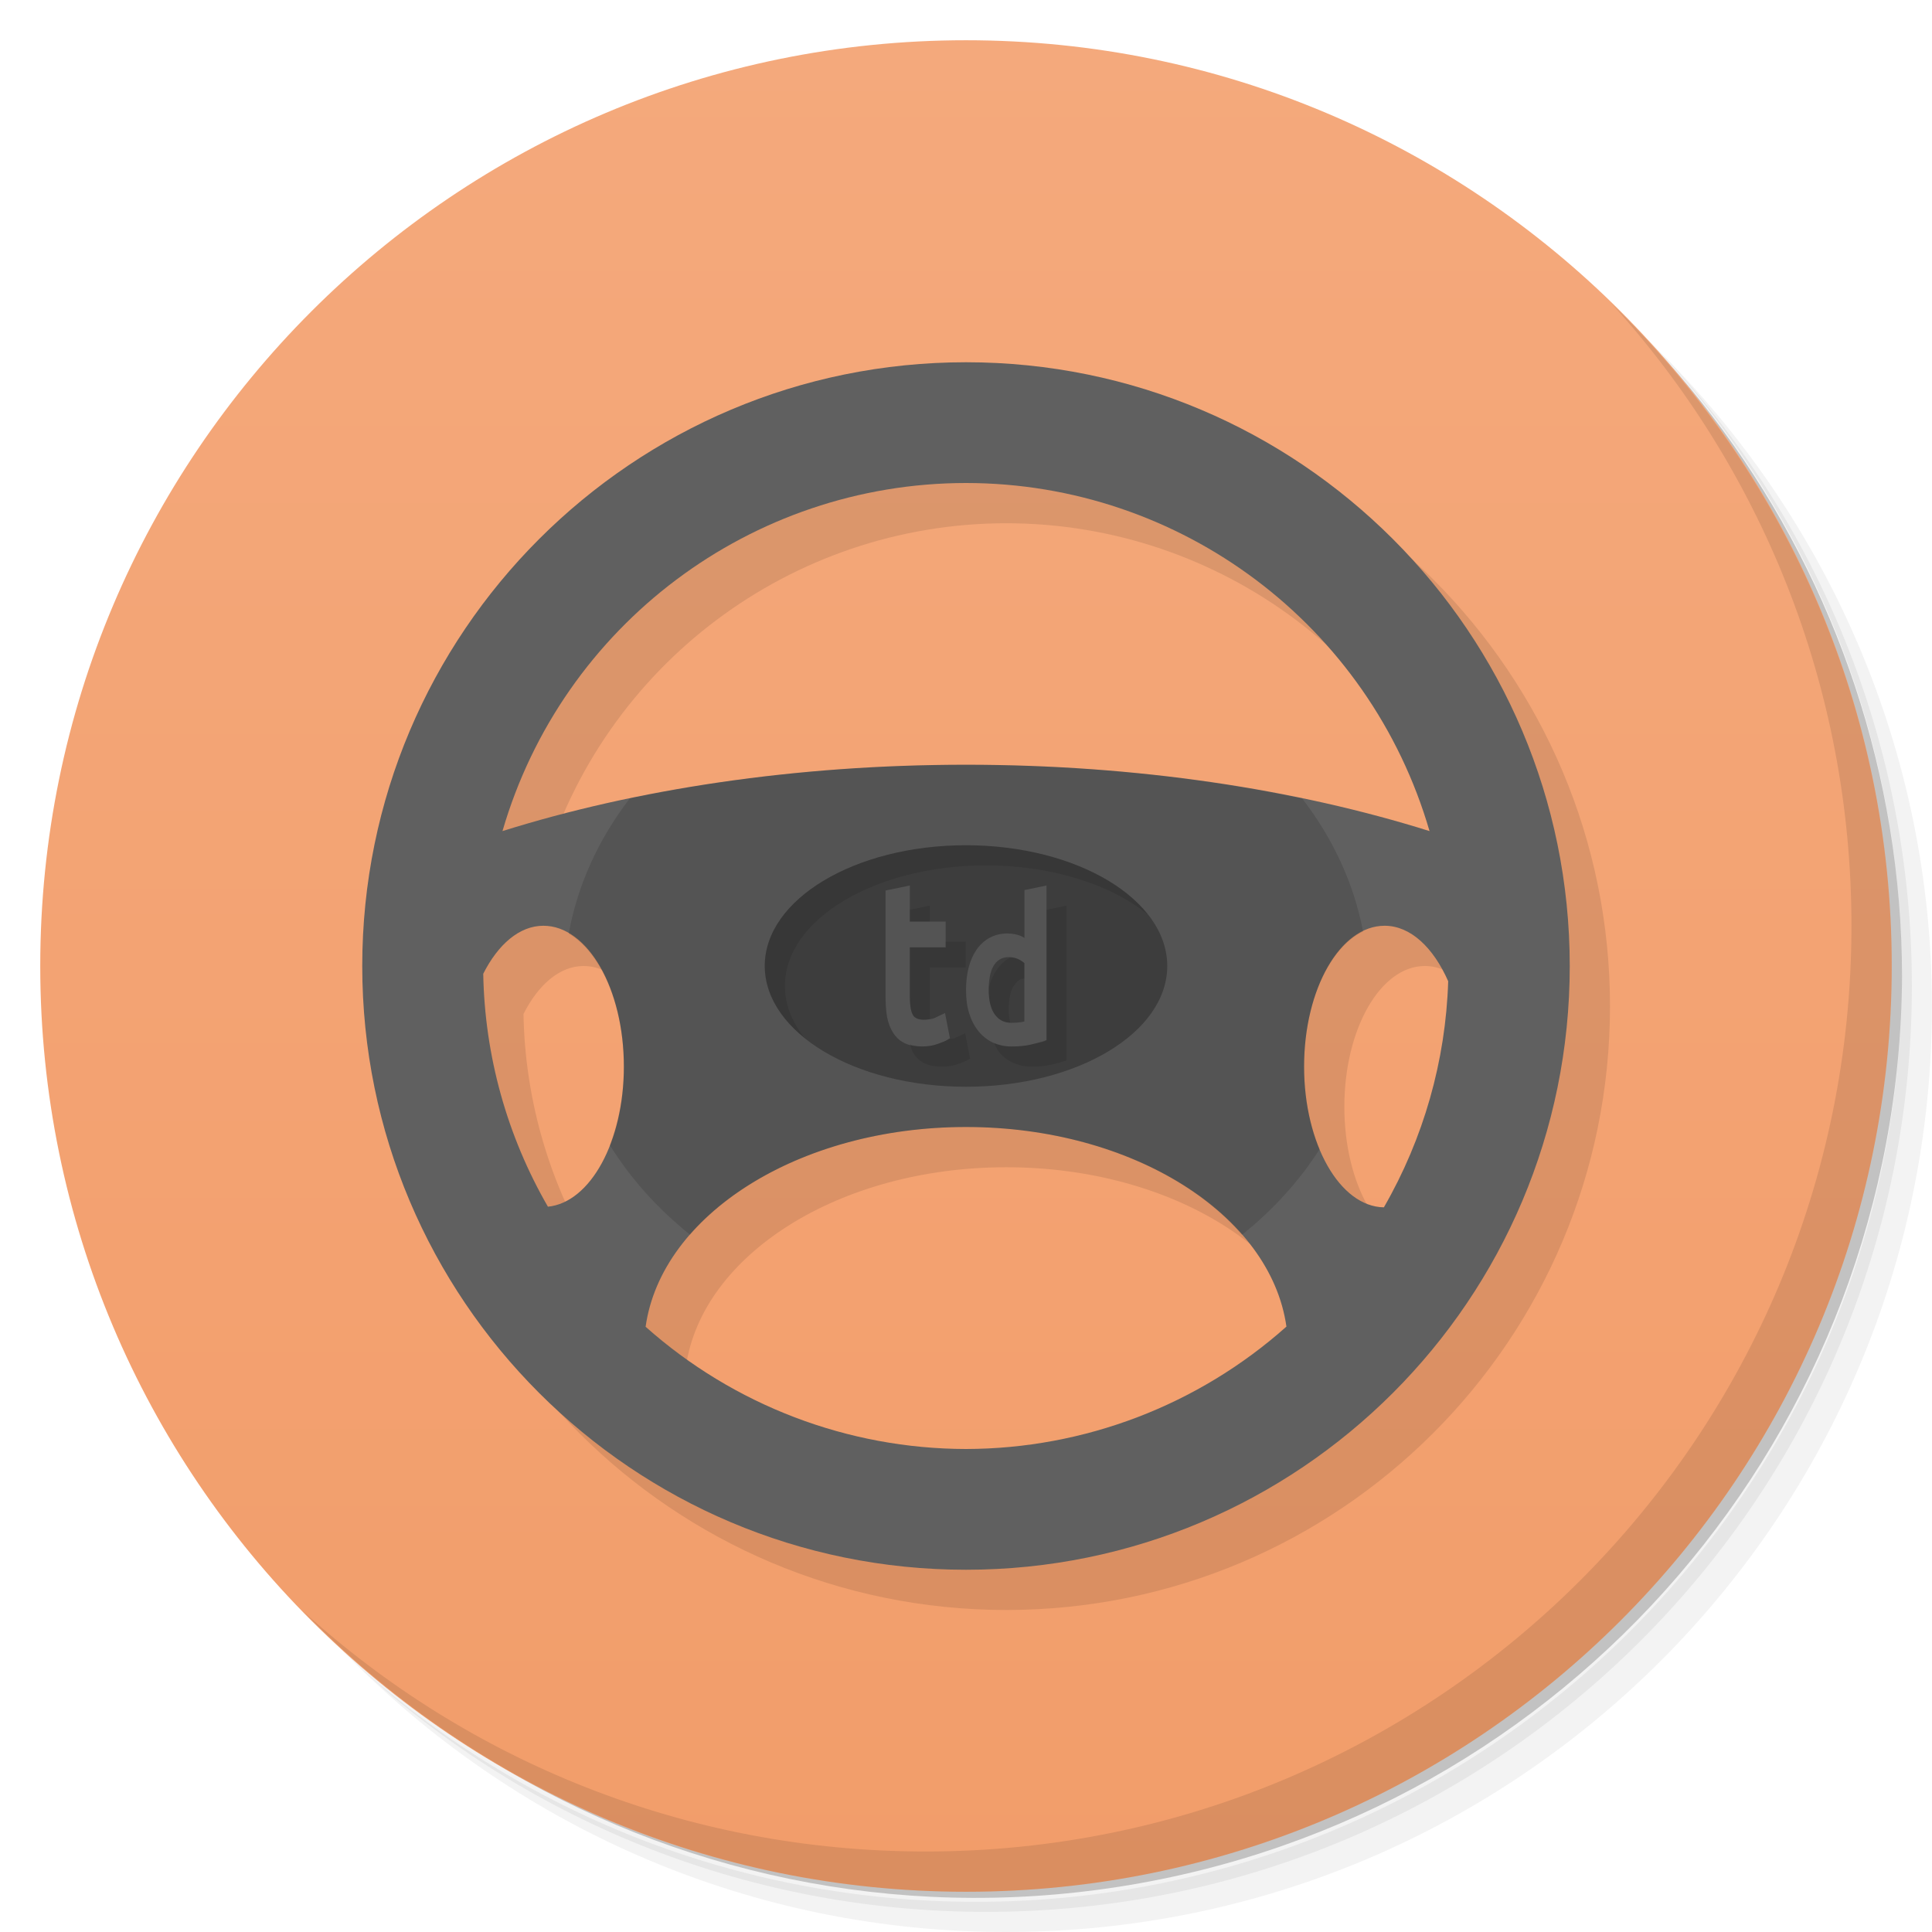
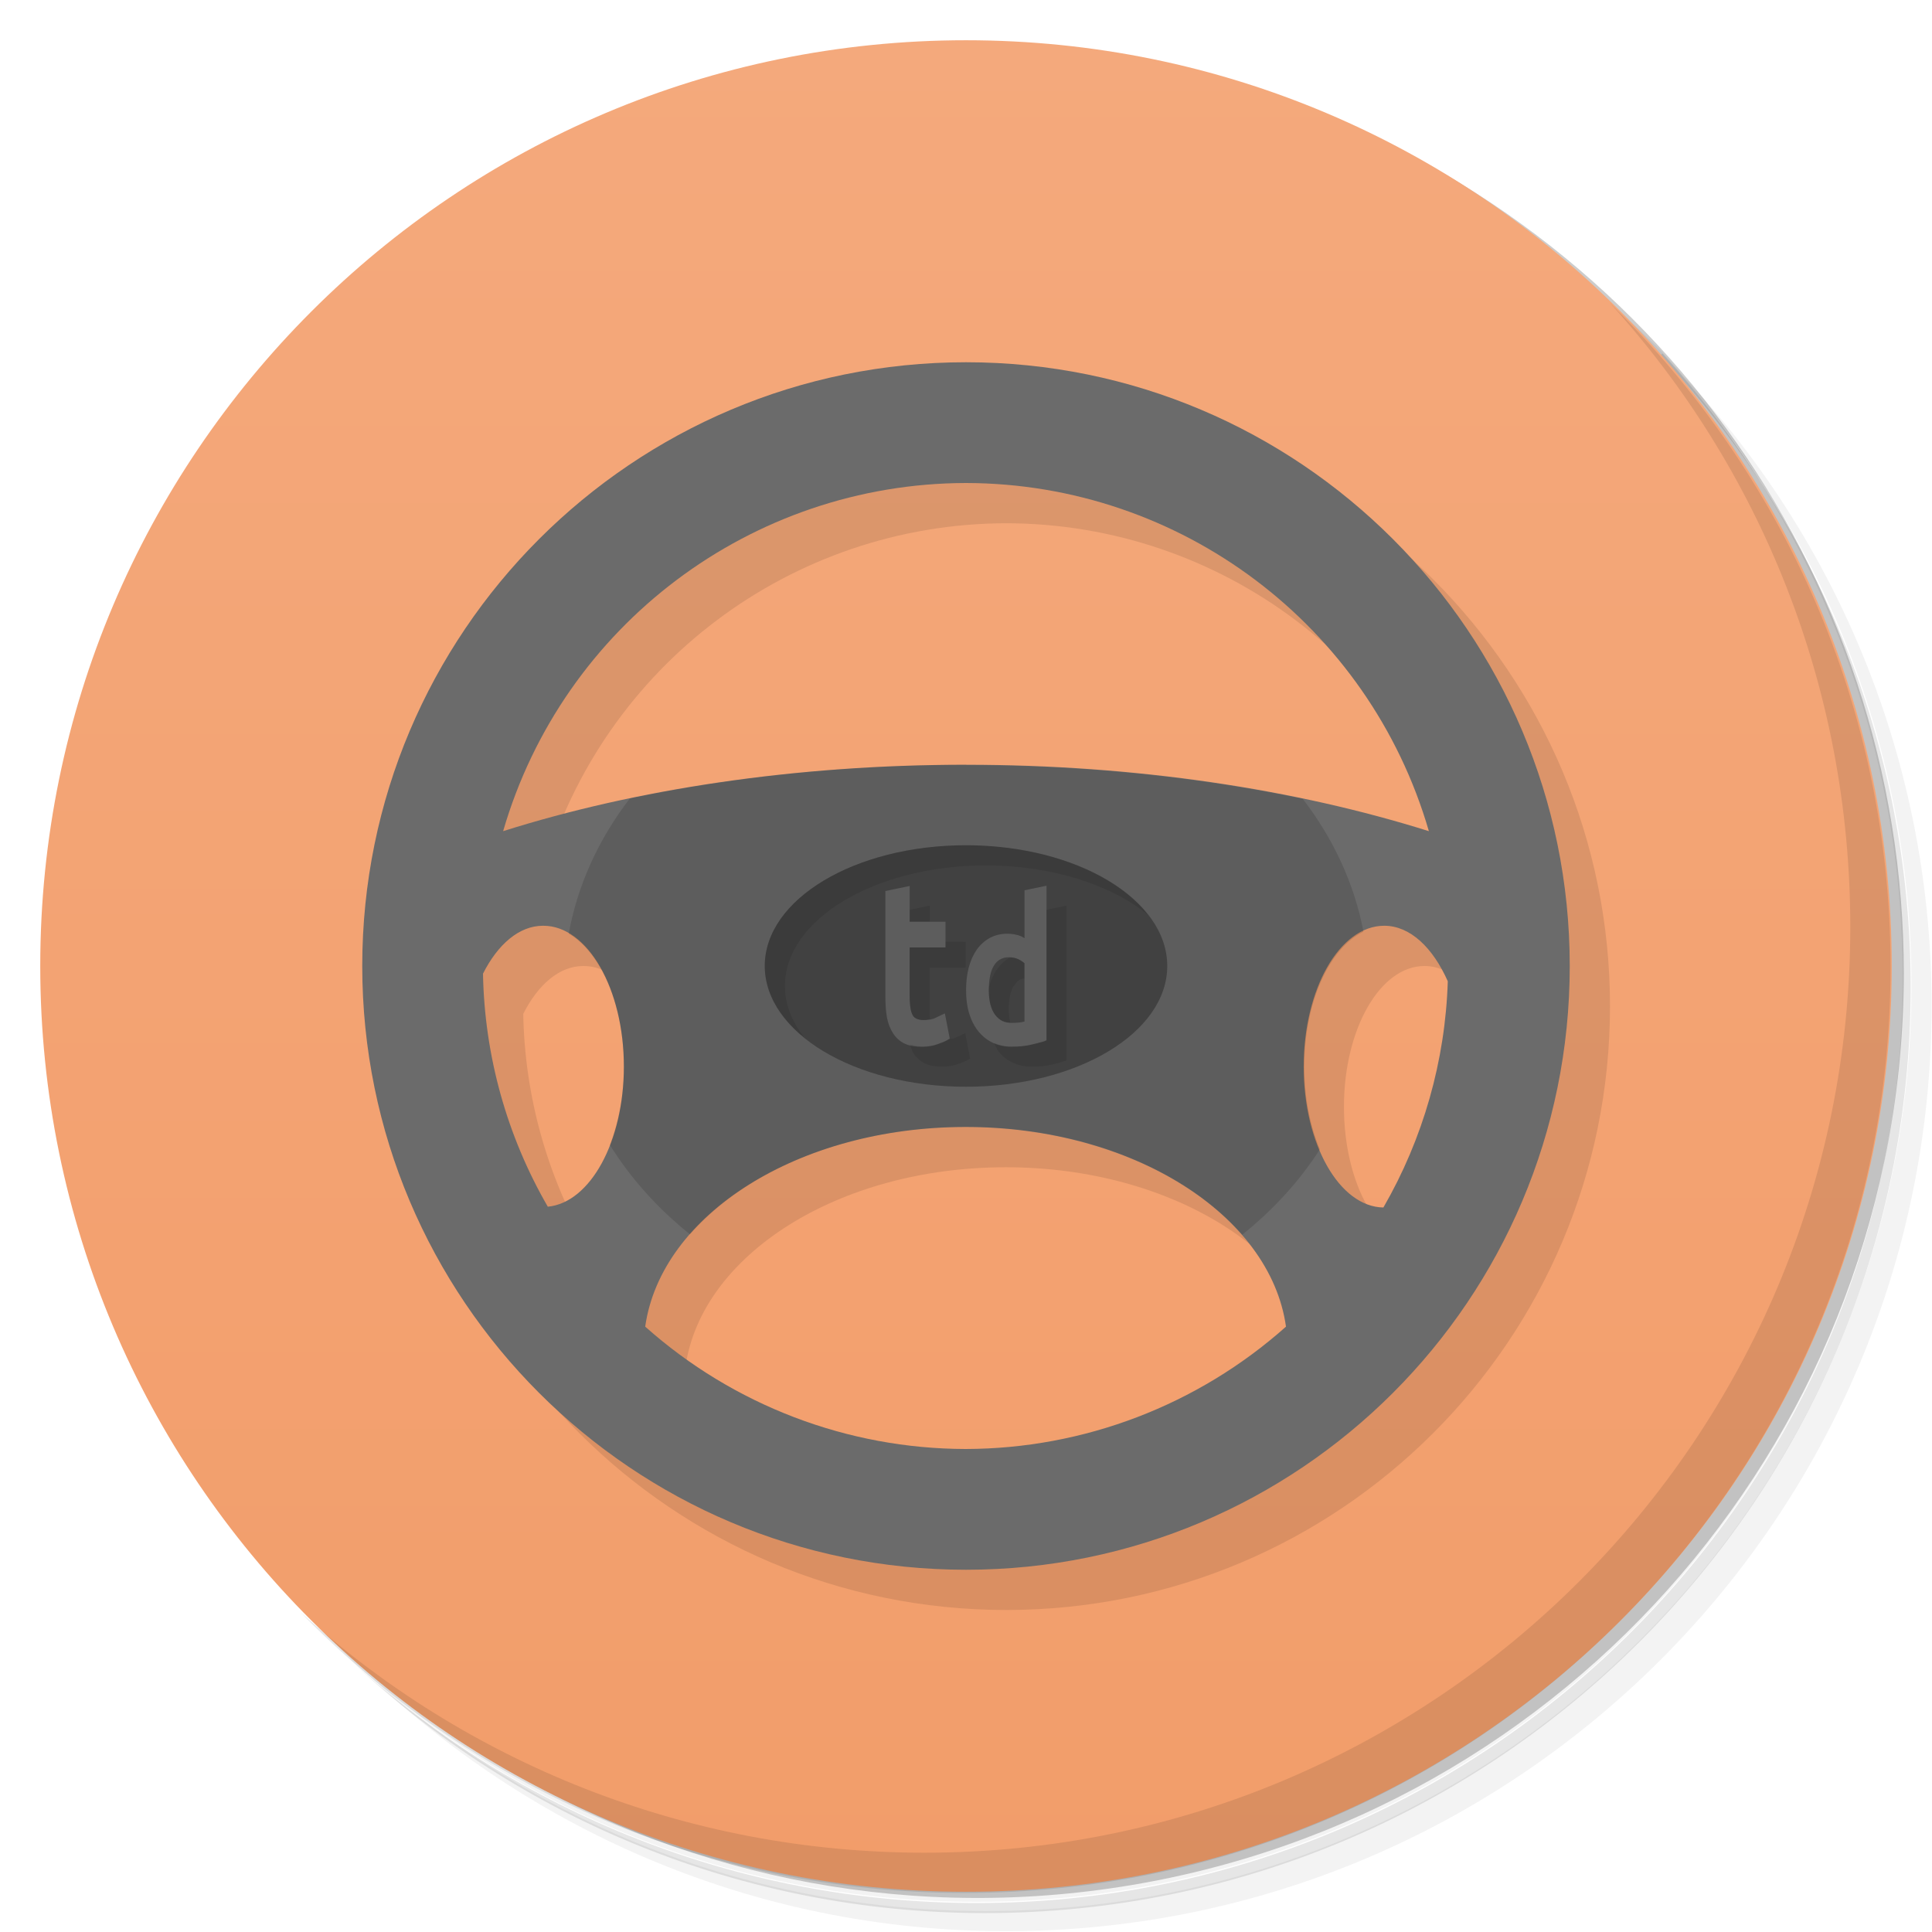
<svg xmlns="http://www.w3.org/2000/svg" version="1.1" viewBox="0 0 48 48">
  <defs>
-     <linearGradient id="linearGradient3764" x1="1" x2="47" gradientTransform="matrix(0 -1 1 0 -1.5e-6 48)" gradientUnits="userSpaceOnUse">
+     <linearGradient id="bg" x1="1" x2="47" gradientTransform="rotate(-90 24 24)" gradientUnits="userSpaceOnUse">
      <stop style="stop-color:#f29d6a" offset="0" />
      <stop style="stop-color:#f4a97c" offset="1" />
    </linearGradient>
  </defs>
-   <path d="m36.31 5c5.859 4.062 9.688 10.831 9.688 18.5 0 12.426-10.07 22.5-22.5 22.5-7.669 0-14.438-3.828-18.5-9.688 1.037 1.822 2.306 3.499 3.781 4.969 4.085 3.712 9.514 5.969 15.469 5.969 12.703 0 23-10.298 23-23 0-5.954-2.256-11.384-5.969-15.469-1.469-1.475-3.147-2.744-4.969-3.781zm4.969 3.781c3.854 4.113 6.219 9.637 6.219 15.719 0 12.703-10.297 23-23 23-6.081 0-11.606-2.364-15.719-6.219 4.16 4.144 9.883 6.719 16.219 6.719 12.703 0 23-10.298 23-23 0-6.335-2.575-12.06-6.719-16.219z" style="opacity:.05" />
-   <path d="m41.28 8.781c3.712 4.085 5.969 9.514 5.969 15.469 0 12.703-10.297 23-23 23-5.954 0-11.384-2.256-15.469-5.969 4.113 3.854 9.637 6.219 15.719 6.219 12.703 0 23-10.298 23-23 0-6.081-2.364-11.606-6.219-15.719z" style="opacity:.1" />
-   <path d="m31.25 2.375c8.615 3.154 14.75 11.417 14.75 21.13 0 12.426-10.07 22.5-22.5 22.5-9.708 0-17.971-6.135-21.12-14.75a23 23 0 0 0 44.875 -7 23 23 0 0 0 -16 -21.875z" style="opacity:.2" />
-   <path d="m24 1c12.703 0 23 10.297 23 23s-10.297 23-23 23-23-10.297-23-23 10.297-23 23-23z" style="fill:url(#linearGradient3764)" />
-   <path d="m40.03 7.531c3.712 4.084 5.969 9.514 5.969 15.469 0 12.703-10.297 23-23 23-5.954 0-11.384-2.256-15.469-5.969 4.178 4.291 10.01 6.969 16.469 6.969 12.703 0 23-10.298 23-23 0-6.462-2.677-12.291-6.969-16.469z" style="opacity:.1" />
-   <path d="m25 10a15 15 0 0 0 -15 15 15 15 0 0 0 15 15 15 15 0 0 0 15 -15 15 15 0 0 0 -15 -15m0 3a12 12 0 0 1 11.516 8.648c-3.306-1.038-7.256-1.648-11.516-1.648-4.258 0-8.208 0.61-11.516 1.648a12 12 0 0 1 11.516 -8.648m-10.5 11c1.105 0 2 1.567 2 3.5 0 1.865-0.836 3.376-1.887 3.48a12 12 0 0 1 -1.607 -5.787c0.366-0.726 0.897-1.193 1.494-1.193m20.9 0c0.647 0 1.214 0.546 1.58 1.379a12 12 0 0 1 -1.598 5.617c-1.092-0.017-1.982-1.574-1.982-3.496 0-1.933 0.895-3.5 2-3.5zm-10.4 5c4.153 0 7.566 2.175 7.961 4.959a12 12 0 0 1 -7.961 3.041 12 12 0 0 1 -7.96 -3.037c0.392-2.783 3.805-4.963 7.96-4.963" style="opacity:.1" />
-   <path d="m24 9a15 15 0 0 0 -15 15 15 15 0 0 0 15 15 15 15 0 0 0 15 -15 15 15 0 0 0 -15 -15m0 3a12 12 0 0 1 11.516 8.648c-3.306-1.038-7.256-1.648-11.516-1.648-4.258 0-8.208 0.61-11.516 1.648a12 12 0 0 1 11.516 -8.648m-10.5 11c1.105 0 2 1.567 2 3.5 0 1.865-0.836 3.376-1.887 3.48a12 12 0 0 1 -1.607 -5.787c0.366-0.726 0.897-1.193 1.494-1.193m20.9 0c0.647 0 1.214 0.546 1.58 1.379a12 12 0 0 1 -1.598 5.617c-1.092-0.017-1.982-1.574-1.982-3.496 0-1.933 0.895-3.5 2-3.5zm-10.4 5c4.153 0 7.566 2.175 7.961 4.959a12 12 0 0 1 -7.961 3.041 12 12 0 0 1 -7.96 -3.037c0.392-2.783 3.805-4.963 7.96-4.963" style="fill:#606060" />
-   <path d="m24 19c-2.974 0-5.792 0.303-8.352 0.836a10 8.5 0 0 0 -1.518 3.359c0.793 0.464 1.369 1.76 1.369 3.305 0 0.726-0.131 1.394-0.348 1.951a10 8.5 0 0 0 1.992 2.223c1.398-1.6 3.942-2.674 6.855-2.674 2.916 0 5.461 1.075 6.859 2.678a10 8.5 0 0 0 1.928 -2.125c-0.241-0.577-0.387-1.283-0.387-2.053 0-1.608 0.623-2.949 1.467-3.359a10 8.5 0 0 0 -1.514 -3.303c-2.56-0.534-5.379-0.838-8.354-0.838" style="fill-opacity:.125" />
-   <path d="m24 21c-2.761 0-5 1.343-5 3s2.239 3 5 3 5-1.343 5-3-2.239-3-5-3zm-1.396 1.896h0.891v0.641h-0.891v1.195c0 0.136 9e-3 0.246 0.024 0.326s0.037 0.136 0.062 0.174c0.026 0.036 0.056 0.058 0.096 0.074 0.043 0.017 0.095 0.029 0.16 0.029 0.12 0 0.213-0.017 0.273-0.043 0.077-0.035 0.131-0.062 0.16-0.076l0.1-0.047 0.121 0.627-0.064 0.039c-0.054 0.032-0.128 0.063-0.236 0.1-0.116 0.043-0.246 0.064-0.389 0.064-0.167 0-0.31-0.023-0.43-0.079s-0.216-0.144-0.289-0.257c-0.073-0.112-0.125-0.248-0.154-0.402v-2e-3c-0.026-0.154-0.037-0.327-0.037-0.521v-2.613l0.604-0.125zm3.396 2.948-0.063 0.021c-0.089 0.03-0.201 0.061-0.336 0.09-0.139 0.03-0.295 0.045-0.471 0.045-0.17 0-0.327-0.033-0.467-0.1-0.139-0.066-0.259-0.163-0.357-0.285-0.099-0.123-0.175-0.271-0.229-0.444s-0.076-0.365-0.076-0.575c0-0.199 0.02-0.383 0.064-0.554s0.109-0.32 0.196-0.446 0.196-0.224 0.322-0.295c0.13-0.071 0.277-0.109 0.438-0.109 0.128 0 0.245 0.021 0.348 0.064 0.036 0.015 0.054 0.032 0.084 0.047v-1.189l0.547-0.114zm-1.163-2.006v2e-3h-2e-3c-0.061 0.037-0.11 0.087-0.15 0.158l-2e-3 2e-3c-0.041 0.068-0.07 0.153-0.09 0.256-0.02 0.105-0.029 0.218-0.029 0.34 0 0.277 0.055 0.479 0.158 0.617 0.104 0.137 0.231 0.199 0.408 0.199 0.098 0 0.178-7e-3 0.238-0.016 0.036-7e-3 0.056-0.011 0.082-0.018v-1.451c-0.035-0.03-0.077-0.061-0.143-0.094-0.073-0.036-0.153-0.055-0.244-0.054s-0.164 0.021-0.226 0.059z" style="fill-opacity:.275" />
-   <path d="m24 21a5 3 0 0 0 -5 3 5 3 0 0 0 0.986 1.783 5 3 0 0 1 -0.486 -1.283 5 3 0 0 1 5 -3 5 3 0 0 1 4.01 1.215 5 3 0 0 0 -4.51 -1.715zm-0.9 1.5l-0.496 0.104v0.292h0.496v-0.396zm3.4 0l-0.5 0.104v3.24l-0.049 0.017v0.018c-0.026 6e-3 -0.045 0.011-0.082 0.017-0.016 3e-3 -0.045 2e-3 -0.064 4e-3 -0.065 0.019-0.122 0.037-0.203 0.055-0.14 0.03-0.296 0.045-0.472 0.045-0.157 0-0.3-0.032-0.431-0.088 0.036 0.067 0.06 0.148 0.106 0.208 0.098 0.12 0.215 0.214 0.355 0.28 0.142 0.067 0.299 0.1 0.469 0.1 0.177 0 0.333-0.015 0.471-0.045 0.14-0.029 0.248-0.059 0.338-0.09l0.062-0.021v-3.844zm-3.006 0.896v0.141h-0.89v1.195c0 0.136 9e-3 0.246 0.025 0.328h-2e-3c0.016 0.08 0.037 0.13 0.062 0.17 0.026 0.04 0.056 0.061 0.096 0.077 0.043 0.017 0.095 0.029 0.16 0.029 0.075 0 0.115-0.015 0.165-0.025 0-0.03-0.01-0.051-0.01-0.081v-1.19h0.894v-0.644h-0.5zm1.616 0.393c-0.01 5e-3 -0.02 7e-3 -0.03 0.012-0.124 0.07-0.233 0.169-0.32 0.299-0.083 0.12-0.145 0.261-0.19 0.421-1e-3 0.026-6e-3 0.048-6e-3 0.075 0 0.277 0.056 0.484 0.159 0.614 0.097 0.13 0.217 0.188 0.377 0.196-0.02-0.092-0.04-0.196-0.04-0.306 0-0.127 0.01-0.239 0.03-0.344 0.02-0.103 0.05-0.188 0.09-0.256l0.01-2e-3c0.04-0.071 0.08-0.121 0.146-0.158h2e-3v-2e-3c0.03-0.019 0.076-0.02 0.113-0.029v-0.381c-0.035-0.03-0.077-0.062-0.142-0.094-0.059-0.029-0.129-0.039-0.199-0.045zm-1.131 1.881l-0.1 0.047c-0.029 0.014-0.084 0.041-0.16 0.076-0.034 0.014-0.1 0.016-0.153 0.023l-0.031 0.02c-0.054 0.032-0.128 0.063-0.236 0.1-0.119 0.043-0.249 0.064-0.389 0.064-0.118 0-0.209-0.027-0.303-0.053 0.027 0.073 0.045 0.153 0.084 0.213 0.074 0.12 0.17 0.205 0.286 0.262h2e-3l1e-3 2e-3c0.12 0.053 0.26 0.076 0.43 0.076 0.143 0 0.273-0.021 0.389-0.064 0.108-0.037 0.182-0.068 0.241-0.1l0.06-0.039-0.121-0.627z" style="fill-opacity:.098" />
+   <path d="m36.3 5c5.86 4.06 9.69 10.8 9.69 18.5 0 12.4-10.1 22.5-22.5 22.5-7.67 0-14.4-3.83-18.5-9.69 1.04 1.82 2.31 3.5 3.78 4.97 4.08 3.71 9.51 5.97 15.5 5.97 12.7 0 23-10.3 23-23 0-5.95-2.26-11.4-5.97-15.5-1.47-1.48-3.15-2.74-4.97-3.78zm4.97 3.78c3.85 4.11 6.22 9.64 6.22 15.7 0 12.7-10.3 23-23 23-6.08 0-11.6-2.36-15.7-6.22 4.16 4.14 9.88 6.72 16.2 6.72 12.7 0 23-10.3 23-23 0-6.34-2.58-12.1-6.72-16.2z" style="opacity:.05" />
+   <path d="m41.3 8.78c3.71 4.08 5.97 9.51 5.97 15.5 0 12.7-10.3 23-23 23-5.95 0-11.4-2.26-15.5-5.97 4.11 3.85 9.64 6.22 15.7 6.22 12.7 0 23-10.3 23-23 0-6.08-2.36-11.6-6.22-15.7z" style="opacity:.1" />
+   <path d="m31.2 2.38c8.62 3.15 14.8 11.4 14.8 21.1 0 12.4-10.1 22.5-22.5 22.5-9.71 0-18-6.14-21.1-14.8a23 23 0 0 0 44.9-7 23 23 0 0 0-16-21.9z" style="opacity:.2" />
+   <path d="m24 1c12.7 0 23 10.3 23 23s-10.3 23-23 23-23-10.3-23-23 10.3-23 23-23z" style="fill:url(#bg)" />
+   <path d="m40 7.53c3.71 4.08 5.97 9.51 5.97 15.5 0 12.7-10.3 23-23 23-5.95 0-11.4-2.26-15.5-5.97 4.18 4.29 10 6.97 16.5 6.97 12.7 0 23-10.3 23-23 0-6.46-2.68-12.3-6.97-16.5z" style="opacity:.1" />
+   <path d="m25 10a15 15 0 0 0-15 15 15 15 0 0 0 15 15 15 15 0 0 0 15-15 15 15 0 0 0-15-15m0 3a12 12 0 0 1 11.5 8.65c-3.31-1.04-7.26-1.65-11.5-1.65-4.26 0-8.21 0.61-11.5 1.65a12 12 0 0 1 11.5-8.65m-10.5 11c1.1 0 2 1.57 2 3.5 0 1.86-0.836 3.38-1.89 3.48a12 12 0 0 1-1.61-5.79c0.366-0.726 0.897-1.19 1.49-1.19m20.9 0c0.647 0 1.21 0.546 1.58 1.38a12 12 0 0 1-1.6 5.62c-1.09-0.017-1.98-1.57-1.98-3.5 0-1.93 0.895-3.5 2-3.5zm-10.4 5c4.15 0 7.57 2.18 7.96 4.96a12 12 0 0 1-7.96 3.04 12 12 0 0 1-7.96-3.04c0.392-2.78 3.8-4.96 7.96-4.96" style="opacity:.1" />
+   <path d="m24 9a15 15 0 0 0-15 15 15 15 0 0 0 15 15 15 15 0 0 0 15-15 15 15 0 0 0-15-15m0 3a12 12 0 0 1 11.5 8.65c-3.31-1.04-7.26-1.65-11.5-1.65-4.26 0-8.21 0.61-11.5 1.65a12 12 0 0 1 11.5-8.65m-10.5 11c1.1 0 2 1.57 2 3.5 0 1.86-0.836 3.38-1.89 3.48a12 12 0 0 1-1.61-5.79c0.366-0.726 0.897-1.19 1.49-1.19m20.9 0c0.647 0 1.21 0.546 1.58 1.38a12 12 0 0 1-1.6 5.62c-1.09-0.017-1.98-1.57-1.98-3.5 0-1.93 0.895-3.5 2-3.5zm-10.4 5c4.15 0 7.57 2.18 7.96 4.96a12 12 0 0 1-7.96 3.04 12 12 0 0 1-7.96-3.04c0.392-2.78 3.8-4.96 7.96-4.96" style="fill:#6b6b6b" />
+   <path d="m24 19c-2.97 0-5.79 0.303-8.35 0.836a10 8.5 0 0 0-1.52 3.36c0.793 0.464 1.37 1.76 1.37 3.3 0 0.726-0.131 1.39-0.348 1.95a10 8.5 0 0 0 1.99 2.22c1.4-1.6 3.94-2.67 6.86-2.67 2.92 0 5.46 1.08 6.86 2.68a10 8.5 0 0 0 1.93-2.12c-0.241-0.577-0.387-1.28-0.387-2.05 0-1.61 0.623-2.95 1.47-3.36a10 8.5 0 0 0-1.51-3.3c-2.56-0.534-5.38-0.838-8.35-0.838" style="opacity:.13" />
+   <path d="m24 21c-2.76 0-5 1.34-5 3s2.24 3 5 3 5-1.34 5-3-2.24-3-5-3zm-1.4 1.9h0.891v0.641h-0.891v1.2c0 0.136 9e-3 0.246 0.024 0.326s0.037 0.136 0.062 0.174c0.026 0.036 0.056 0.058 0.096 0.074 0.043 0.017 0.095 0.029 0.16 0.029 0.12 0 0.213-0.017 0.273-0.043 0.077-0.035 0.131-0.062 0.16-0.076l0.1-0.047 0.121 0.627-0.064 0.039c-0.054 0.032-0.128 0.063-0.236 0.1-0.116 0.043-0.246 0.064-0.389 0.064-0.167 0-0.31-0.023-0.43-0.079s-0.216-0.144-0.289-0.257c-0.073-0.112-0.125-0.248-0.154-0.402v-2e-3c-0.026-0.154-0.037-0.327-0.037-0.521v-2.61l0.604-0.125zm3.4 2.95-0.063 0.021c-0.089 0.03-0.201 0.061-0.336 0.09-0.139 0.03-0.295 0.045-0.471 0.045-0.17 0-0.327-0.033-0.467-0.1-0.139-0.066-0.259-0.163-0.357-0.285-0.099-0.123-0.175-0.271-0.228-0.444s-0.076-0.365-0.076-0.575c0-0.199 0.02-0.383 0.064-0.554s0.109-0.32 0.196-0.446 0.196-0.224 0.322-0.295c0.13-0.071 0.277-0.109 0.438-0.109 0.128 0 0.245 0.021 0.348 0.064 0.036 0.015 0.054 0.032 0.084 0.047v-1.19l0.547-0.114zm-1.16-2.01v2e-3h-2e-3c-0.061 0.037-0.11 0.087-0.15 0.158l-2e-3 2e-3c-0.041 0.068-0.07 0.153-0.09 0.256-0.02 0.105-0.029 0.218-0.029 0.34 0 0.277 0.055 0.479 0.158 0.617 0.104 0.137 0.231 0.199 0.408 0.199 0.098 0 0.178-7e-3 0.238-0.016 0.036-7e-3 0.056-0.011 0.082-0.018v-1.45c-0.035-0.03-0.077-0.061-0.143-0.094-0.073-0.036-0.153-0.055-0.244-0.054s-0.164 0.021-0.226 0.059z" style="opacity:.3" />
+   <path d="m24 21a5 3 0 0 0-5 3 5 3 0 0 0 0.986 1.78 5 3 0 0 1-0.486-1.28 5 3 0 0 1 5-3 5 3 0 0 1 4.01 1.22 5 3 0 0 0-4.51-1.72zm-0.9 1.5-0.496 0.104v0.292h0.496zm3.4 0-0.5 0.104v3.24l-0.049 0.017v0.018c-0.026 6e-3 -0.045 0.011-0.082 0.017-0.016 3e-3 -0.045 2e-3 -0.064 4e-3 -0.065 0.019-0.122 0.037-0.203 0.055-0.14 0.03-0.296 0.045-0.472 0.045-0.157 0-0.3-0.032-0.431-0.088 0.036 0.067 0.06 0.148 0.106 0.208 0.098 0.12 0.215 0.214 0.355 0.28 0.142 0.067 0.299 0.1 0.469 0.1 0.177 0 0.333-0.015 0.471-0.045 0.14-0.029 0.248-0.059 0.338-0.09l0.062-0.021zm-3.01 0.896v0.141h-0.89v1.2c0 0.136 9e-3 0.246 0.025 0.328h-2e-3c0.016 0.08 0.037 0.13 0.062 0.17 0.026 0.04 0.056 0.061 0.096 0.077 0.043 0.017 0.095 0.029 0.16 0.029 0.075 0 0.115-0.015 0.165-0.025 0-0.03-0.01-0.051-0.01-0.081v-1.19h0.894v-0.644zm1.62 0.393c-0.01 5e-3 -0.02 7e-3 -0.03 0.012-0.124 0.07-0.233 0.169-0.32 0.299-0.083 0.12-0.145 0.261-0.19 0.421-1e-3 0.026-6e-3 0.048-6e-3 0.075 0 0.277 0.056 0.484 0.159 0.614 0.097 0.13 0.217 0.188 0.377 0.196-0.02-0.092-0.04-0.196-0.04-0.306 0-0.127 0.01-0.239 0.03-0.344 0.02-0.103 0.05-0.188 0.09-0.256l0.01-2e-3c0.04-0.071 0.08-0.121 0.146-0.158h2e-3v-2e-3c0.03-0.019 0.076-0.02 0.113-0.029v-0.381c-0.035-0.03-0.077-0.062-0.142-0.094-0.059-0.029-0.129-0.039-0.199-0.045zm-1.13 1.88-0.1 0.047c-0.029 0.014-0.084 0.041-0.16 0.076-0.034 0.014-0.1 0.016-0.153 0.023l-0.031 0.02c-0.054 0.032-0.128 0.063-0.236 0.1-0.119 0.043-0.249 0.064-0.389 0.064-0.118 0-0.209-0.027-0.303-0.053 0.027 0.073 0.045 0.153 0.084 0.213 0.074 0.12 0.17 0.205 0.286 0.262h2e-3l1e-3 2e-3c0.12 0.053 0.26 0.076 0.43 0.076 0.143 0 0.273-0.021 0.389-0.064 0.108-0.037 0.182-0.068 0.241-0.1l0.06-0.039z" style="opacity:.1" />
</svg>
